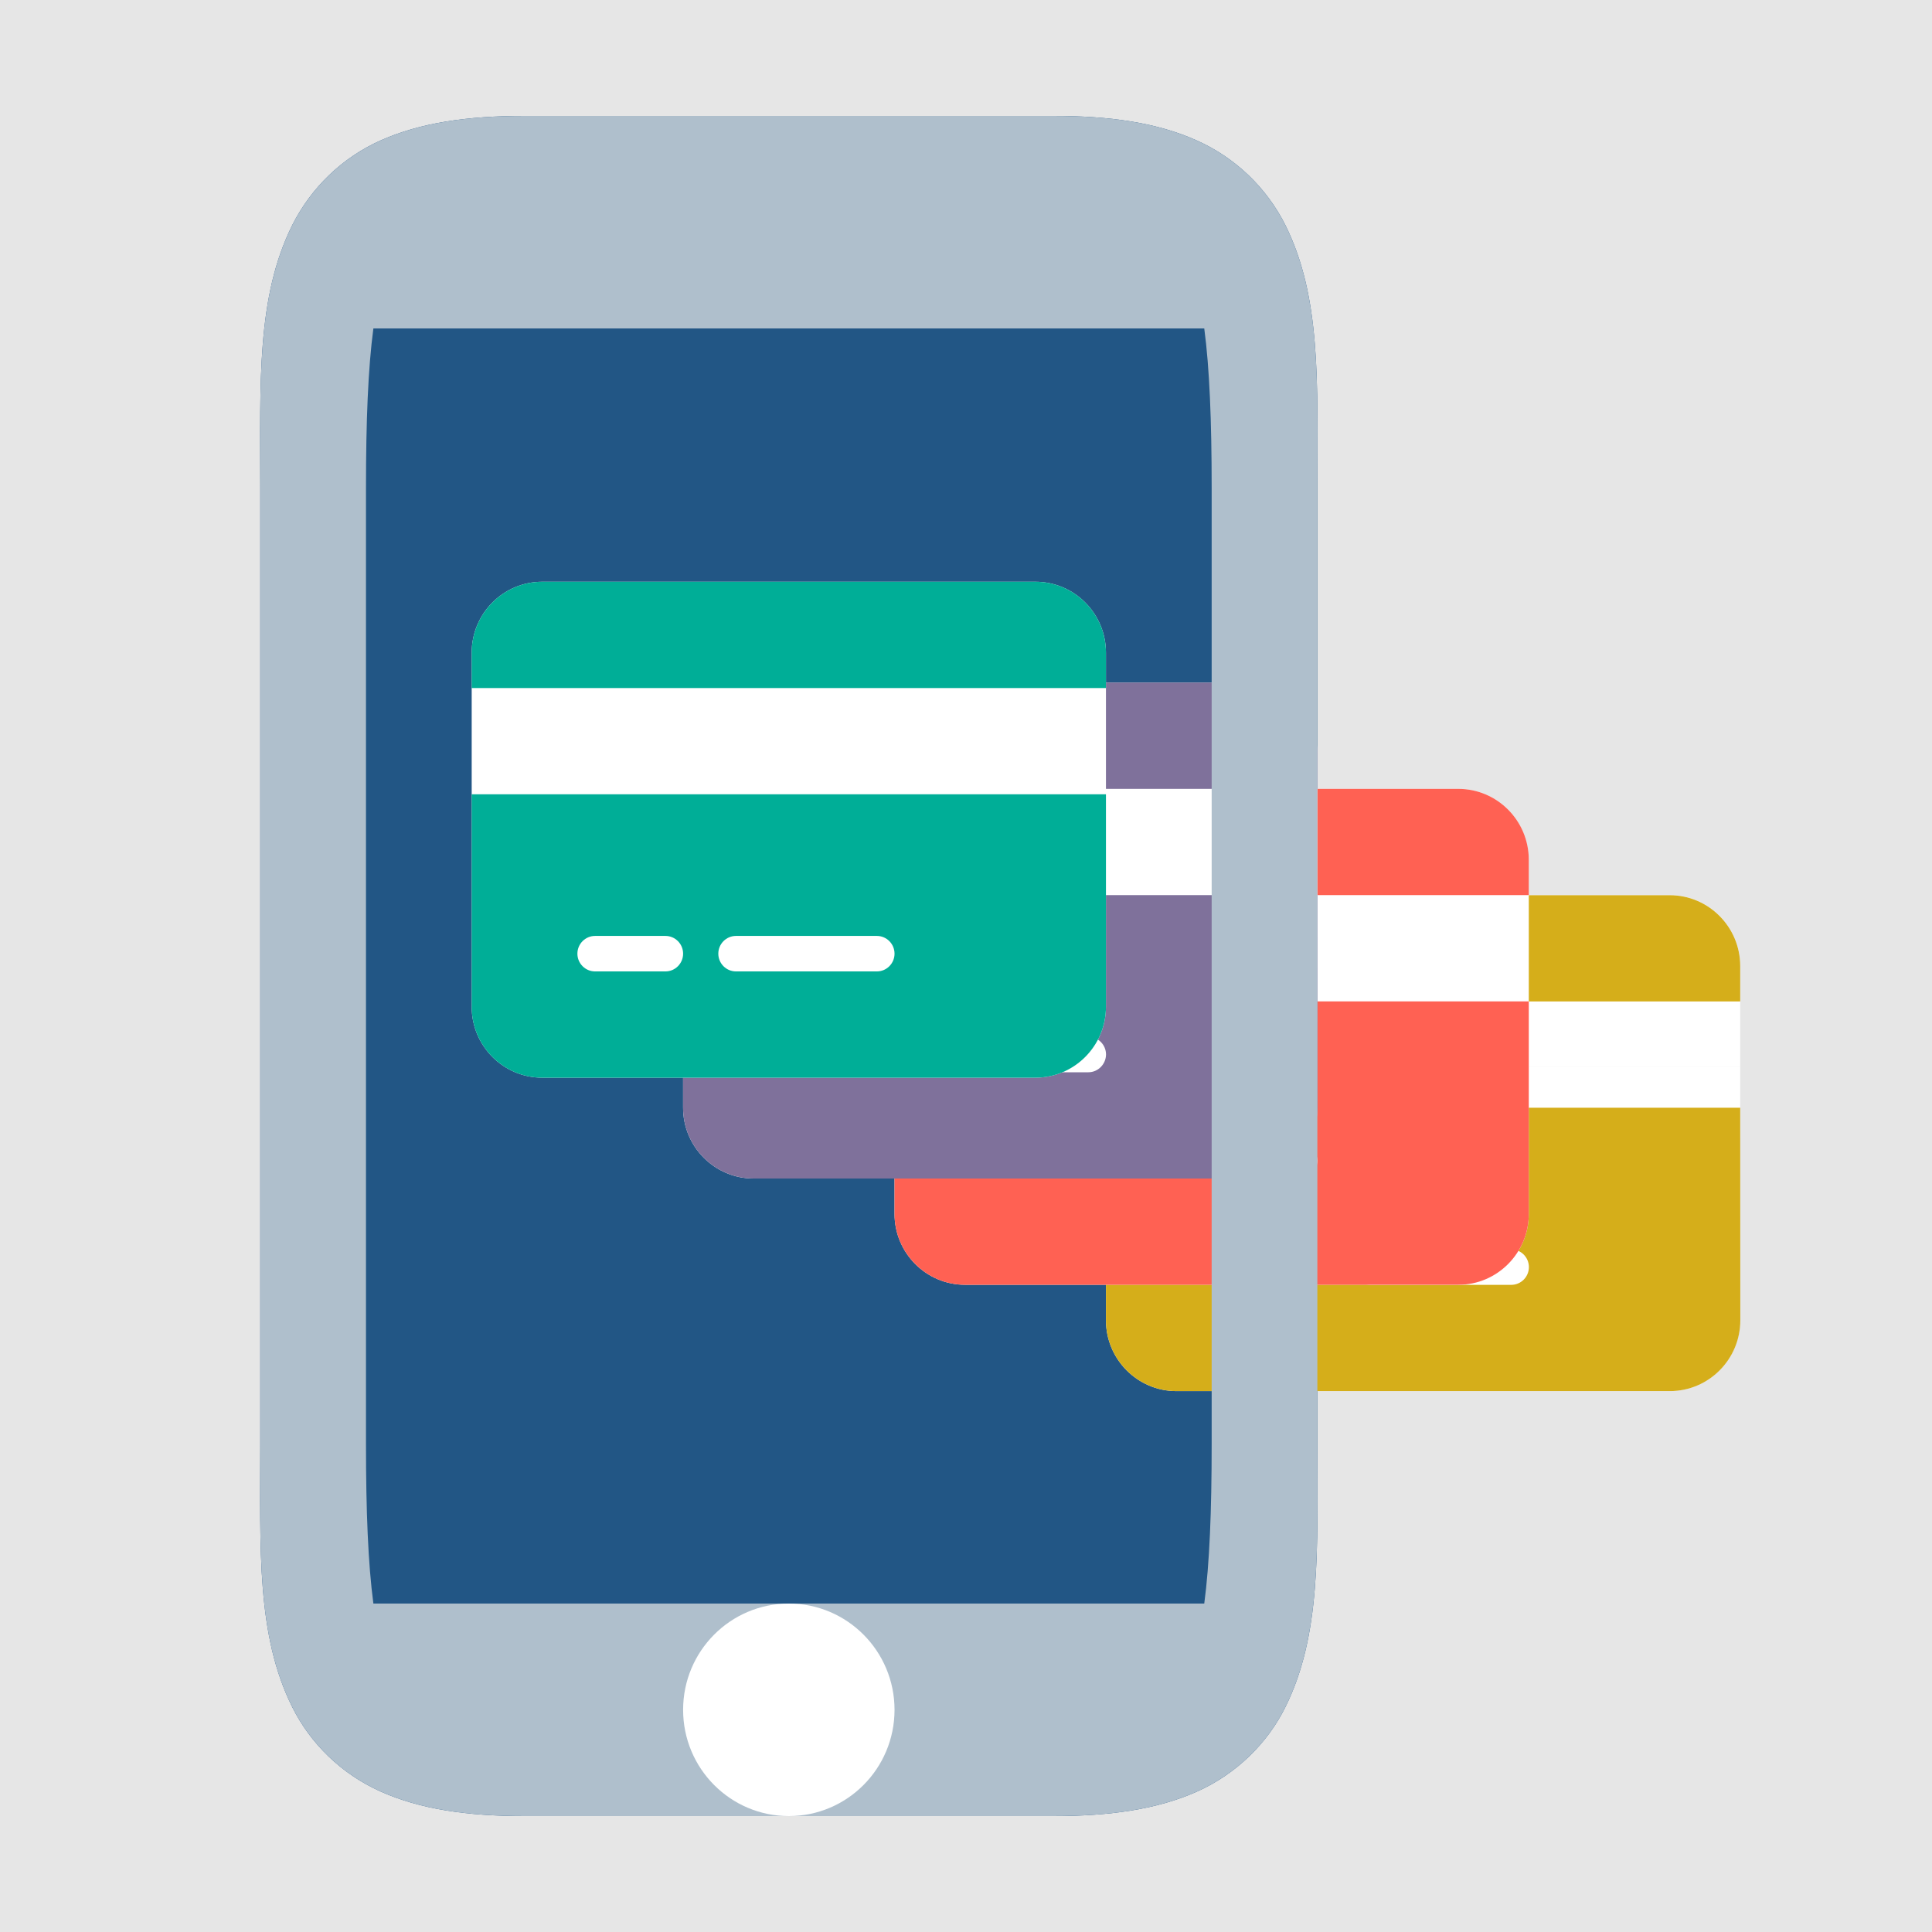
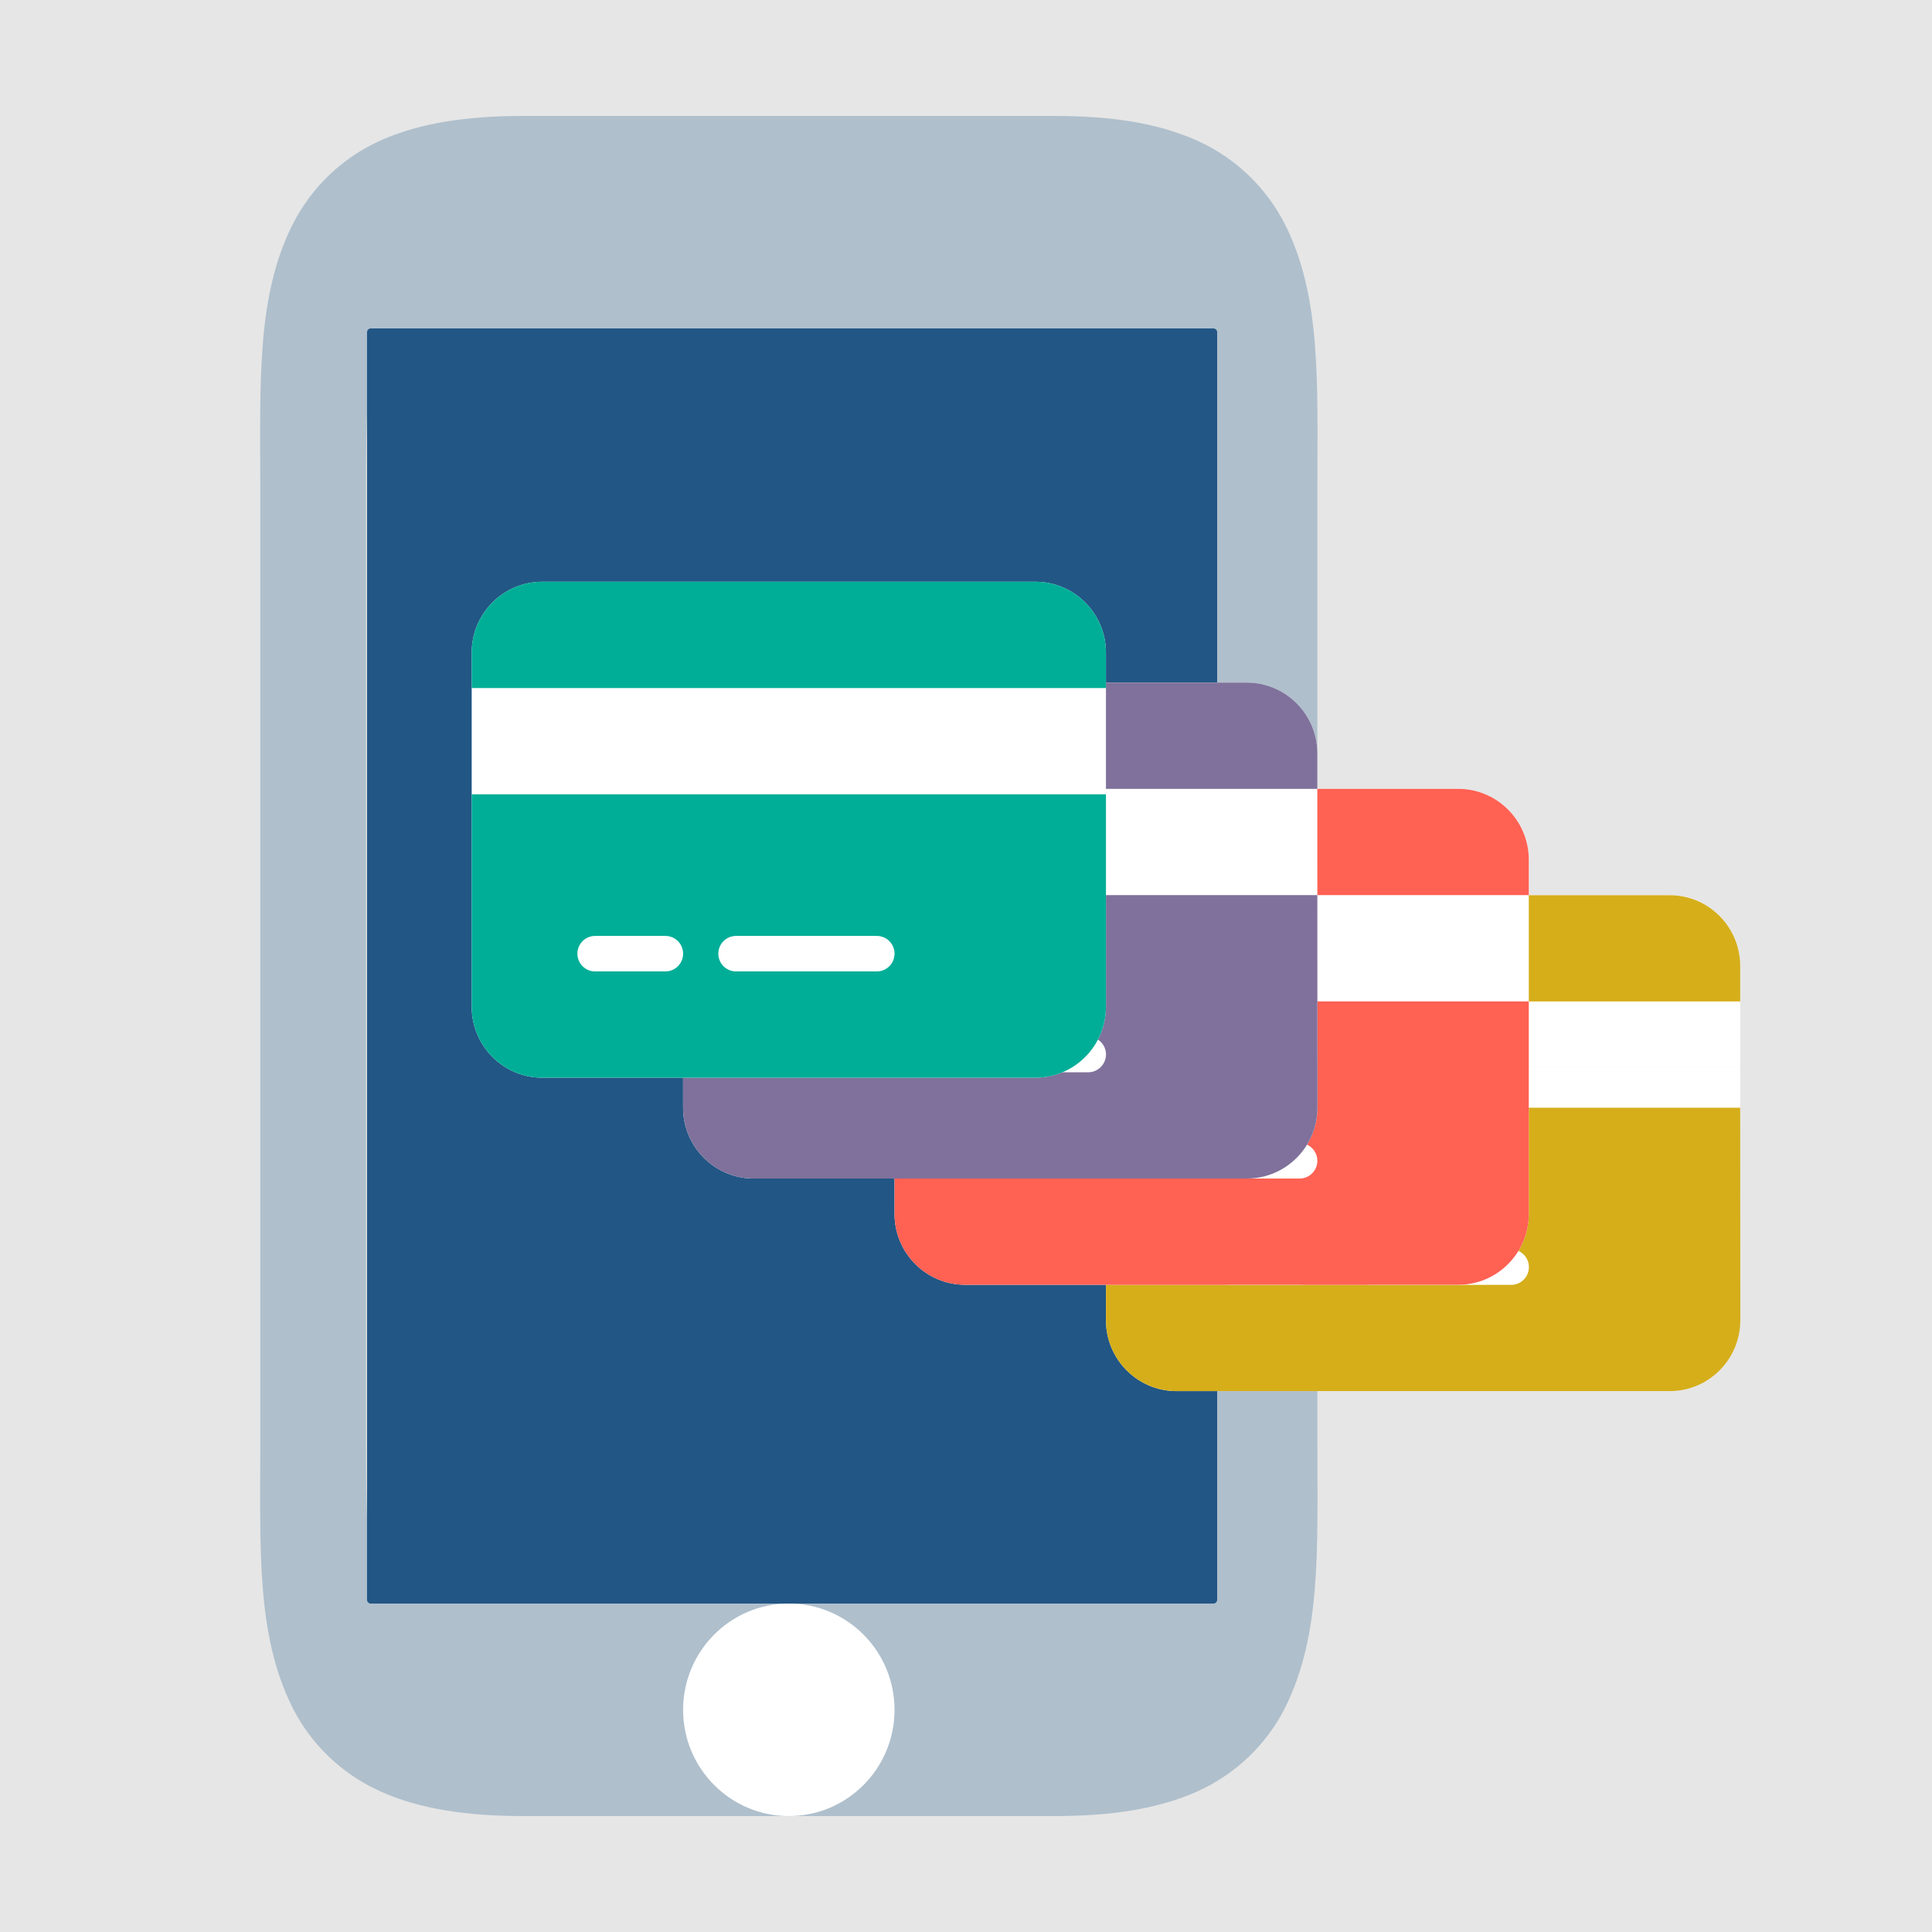
<svg xmlns="http://www.w3.org/2000/svg" height="500" width="500" version="1.1" id="svg4">
  <defs id="defs8" />
  <g id="g354" transform="scale(31.25)">
    <rect style="color:#000000;isolation:auto;mix-blend-mode:normal;solid-color:#000000;fill:#e6e6e6;stroke-width:0.118;paint-order:stroke fill markers;color-rendering:auto;image-rendering:auto;shape-rendering:auto;fill-opacity:1" height="16" width="16" y="0" x="0" id="rect12079" />
    <g id="g328" transform="matrix(0.8754463,0,0,0.88,1.28,0.96)">
      <g id="g4455" transform="translate(31,-10.33333)" />
-       <path d="M 3.5,0 C 2.958,0 2.516,0.064 2.14,0.23 1.777,0.391 1.482,0.673 1.303,1.027 0.963,1.707 1,2.5 1,3.5 v 9 c 0,1 -0.037,1.796 0.303,2.475 0.17,0.34 0.462,0.628 0.838,0.795 C 2.516,15.936 2.958,16 3.5,16 h 5 c 0.542,0 0.984,-0.064 1.36,-0.23 0.375,-0.167 0.668,-0.456 0.837,-0.795 C 11.037,14.295 11,13.5 11,12.5 v -9 C 11,2.5 11.037,1.706 10.697,1.027 10.518,0.673 10.222,0.392 9.859,0.231 9.484,0.064 9.042,0 8.5,0 Z" style="line-height:normal;font-variant-ligatures:normal;font-variant-position:normal;font-variant-caps:normal;font-variant-numeric:normal;font-variant-alternates:normal;font-feature-settings:normal;text-indent:0;text-align:start;text-decoration-line:none;text-decoration-style:solid;text-decoration-color:#000000;text-transform:none;text-orientation:mixed;shape-padding:0;isolation:auto;mix-blend-mode:normal;fill:#225685;fill-opacity:1;marker:none" color="#000000" font-weight="400" font-family="sans-serif" white-space="normal" overflow="visible" fill="gray" id="path2-9" />
+       <path d="M 3.5,0 C 2.958,0 2.516,0.064 2.14,0.23 A 1.72,1.72 0 0 0 1.303,1.027 C 0.963,1.707 1,2.5 1,3.5 v 9 c 0,1 -0.037,1.796 0.303,2.475 0.17,0.34 0.462,0.628 0.838,0.795 C 2.516,15.936 2.958,16 3.5,16 h 5 c 0.542,0 0.984,-0.064 1.36,-0.23 0.375,-0.167 0.668,-0.456 0.837,-0.795 C 11.037,14.295 11,13.5 11,12.5 v -9 c 0,-1 0.037,-1.794 -0.303,-2.473 A 1.72,1.72 0 0 0 9.859,0.231 C 9.484,0.064 9.042,0 8.5,0 Z M 2.07,2 H 9.93 C 9.98,2.373 10,2.87 10,3.5 v 9 C 10,13.13 9.98,13.626 9.93,14 H 2.07 C 2.02,13.626 2,13.13 2,12.5 v -9 C 2,2.87 2.02,2.373 2.07,2 Z" style="line-height:normal;font-variant-ligatures:normal;font-variant-position:normal;font-variant-caps:normal;font-variant-numeric:normal;font-variant-alternates:normal;font-feature-settings:normal;text-indent:0;text-align:start;text-decoration-line:none;text-decoration-style:solid;text-decoration-color:#000000;text-transform:none;text-orientation:mixed;shape-padding:0;isolation:auto;mix-blend-mode:normal;fill:#afbfcc;fill-opacity:1;marker:none" color="#000000" font-weight="400" font-family="sans-serif" white-space="normal" overflow="visible" fill="gray" id="path2" />
+       <rect style="fill:#225685;fill-opacity:1;stroke-width:0.276;stop-color:#000000" id="rect2420" width="8.042" height="12" x="2.01" y="2" ry="0.036" />
      <g id="g4679" transform="translate(-12)">
        <path d="M -9.333,17.667 C -9.701,17.667 -10,17.966 -10,18.333 v 0.949 h 6 v -0.949 c 0,-0.368 -0.299,-0.667 -0.667,-0.667 z M -4,19.283 h -6 v 2.384 c 0,0.368 0.299,0.667 0.667,0.667 h 4.667 C -4.299,22.333 -4,22.034 -4,21.667 Z" id="path2-3-3-6-2" style="fill:#ffffff;fill-opacity:1;stroke-width:0.01" transform="translate(31,-10.33333)" />
        <path d="m -9.333,17.667 c -0.368,0 -0.667,0.299 -0.667,0.667 v 0.333 h 6 v -0.333 c 0,-0.368 -0.299,-0.667 -0.667,-0.667 z m 5.333,2 h -6 v 2 c 0,0.368 0.299,0.667 0.667,0.667 h 4.667 c 0.368,0 0.667,-0.299 0.667,-0.667 z M -8.833,21 h 0.667 c 0.092,0 0.167,0.075 0.167,0.167 0,0.092 -0.075,0.167 -0.167,0.167 h -0.667 c -0.092,0 -0.167,-0.075 -0.167,-0.167 0,-0.092 0.075,-0.167 0.167,-0.167 z m 1.167,0.167 c 0,-0.092 0.075,-0.167 0.167,-0.167 h 1.333 c 0.092,0 0.167,0.075 0.167,0.167 0,0.092 -0.075,0.167 -0.167,0.167 h -1.333 c -0.092,0 -0.167,-0.075 -0.167,-0.167 z" id="path2-3-6" style="fill:#d5ae1a;fill-opacity:1;stroke-width:0.01" transform="translate(31,-10.33333)" />
        <g id="g4644" transform="translate(-1)">
          <path d="M 20.667,6.333 C 20.299,6.333 20,6.632 20,7 v 0.949 h 6 V 7 C 26,6.632 25.701,6.333 25.333,6.333 Z M 26,7.949 h -6 v 2.384 C 20,10.701 20.299,11 20.667,11 h 4.667 C 25.701,11 26,10.701 26,10.333 Z" id="path2-3-3-6" style="fill:#ffffff;fill-opacity:1;stroke-width:0.01" />
          <path d="M 20.667,6.333 C 20.299,6.333 20,6.632 20,7 v 0.333 h 6 V 7 C 26,6.632 25.701,6.333 25.333,6.333 Z m 5.333,2 h -6 v 2 C 20,10.701 20.299,11 20.667,11 h 4.667 C 25.701,11 26,10.701 26,10.333 Z m -4.833,1.333 h 0.667 C 21.925,9.667 22,9.742 22,9.833 22,9.925 21.925,10 21.833,10 H 21.167 C 21.075,10 21,9.925 21,9.833 21,9.742 21.075,9.667 21.167,9.667 Z m 1.167,0.167 c 0,-0.092 0.075,-0.167 0.167,-0.167 h 1.333 C 23.925,9.667 24,9.742 24,9.833 24,9.925 23.925,10 23.833,10 H 22.5 C 22.408,10 22.333,9.925 22.333,9.833 Z" id="path2-3-7" style="fill:#ff6153;fill-opacity:1;stroke-width:0.01" />
        </g>
        <g id="g4392" transform="translate(0.333332,1)">
          <g id="g4501" transform="translate(-0.666666,2)">
            <g id="g4354">
              <path d="m 18,2.333 c -0.368,0 -0.667,0.299 -0.667,0.667 v 0.949 h 6 V 3 c 0,-0.368 -0.299,-0.667 -0.667,-0.667 z m 5.333,1.616 h -6 v 2.384 C 17.333,6.701 17.632,7 18,7 h 4.667 c 0.368,0 0.667,-0.299 0.667,-0.667 z" id="path2-3-3-5" style="fill:#ffffff;fill-opacity:1;stroke-width:0.01" />
            </g>
            <path d="m 18,2.333 c -0.368,0 -0.667,0.299 -0.667,0.667 v 0.333 h 6 V 3 c 0,-0.368 -0.299,-0.667 -0.667,-0.667 z m 5.333,2 h -6 v 2 C 17.333,6.701 17.632,7 18,7 h 4.667 c 0.368,0 0.667,-0.299 0.667,-0.667 z m -4.833,1.333 h 0.667 c 0.092,0 0.167,0.075 0.167,0.167 0,0.092 -0.075,0.167 -0.167,0.167 h -0.667 c -0.092,0 -0.167,-0.075 -0.167,-0.167 0,-0.092 0.075,-0.167 0.167,-0.167 z m 1.167,0.167 c 0,-0.092 0.075,-0.167 0.167,-0.167 h 1.333 c 0.092,0 0.167,0.075 0.167,0.167 C 21.333,5.925 21.258,6 21.167,6 H 19.833 C 19.742,6 19.667,5.925 19.667,5.833 Z" id="path2-3-7-5" style="fill:#7f719b;fill-opacity:1;stroke-width:0.01" />
          </g>
        </g>
      </g>
-       <path d="M 3.5,0 C 2.958,0 2.516,0.064 2.14,0.23 A 1.72,1.72 0 0 0 1.303,1.027 C 0.963,1.707 1,2.5 1,3.5 v 9 c 0,1 -0.037,1.796 0.303,2.475 0.17,0.34 0.462,0.628 0.838,0.795 C 2.516,15.936 2.958,16 3.5,16 h 5 c 0.542,0 0.984,-0.064 1.36,-0.23 0.375,-0.167 0.668,-0.456 0.837,-0.795 C 11.037,14.295 11,13.5 11,12.5 v -9 c 0,-1 0.037,-1.794 -0.303,-2.473 A 1.72,1.72 0 0 0 9.859,0.231 C 9.484,0.064 9.042,0 8.5,0 Z M 2.07,2 H 9.93 C 9.98,2.373 10,2.87 10,3.5 v 9 C 10,13.13 9.98,13.626 9.93,14 H 2.07 C 2.02,13.626 2,13.13 2,12.5 v -9 C 2,2.87 2.02,2.373 2.07,2 Z" style="line-height:normal;font-variant-ligatures:normal;font-variant-position:normal;font-variant-caps:normal;font-variant-numeric:normal;font-variant-alternates:normal;font-feature-settings:normal;text-indent:0;text-align:start;text-decoration-line:none;text-decoration-style:solid;text-decoration-color:#000000;text-transform:none;text-orientation:mixed;shape-padding:0;isolation:auto;mix-blend-mode:normal;fill:#afbfcc;fill-opacity:1;marker:none" color="#000000" font-weight="400" font-family="sans-serif" white-space="normal" overflow="visible" fill="gray" id="path2" />
      <rect style="fill:#ffffff;fill-opacity:1;stroke-width:7.559;stop-color:#000000" id="rect291" width="2" height="2" x="5" y="14" ry="1" rx="1" />
      <g id="g4338" transform="translate(-2)">
        <path d="M 5.667,4.384 C 5.299,4.384 5,4.683 5,5.051 V 6 h 6 V 5.051 C 11,4.683 10.701,4.384 10.333,4.384 Z M 11,6 H 5 V 8.384 C 5,8.752 5.299,9.051 5.667,9.051 H 10.333 C 10.701,9.051 11,8.752 11,8.384 Z" id="path2-3-3" style="fill:#ffffff;fill-opacity:1;stroke-width:0.01" />
        <path d="M 5.667,4.384 C 5.299,4.384 5,4.683 5,5.051 v 0.333 h 6 V 5.051 C 11,4.683 10.701,4.384 10.333,4.384 Z M 11,6.384 H 5 V 8.384 C 5,8.752 5.299,9.051 5.667,9.051 H 10.333 C 10.701,9.051 11,8.752 11,8.384 Z M 6.167,7.717 H 6.833 C 6.925,7.717 7,7.792 7,7.884 7,7.976 6.925,8.051 6.833,8.051 H 6.167 C 6.075,8.051 6,7.976 6,7.884 6,7.792 6.075,7.717 6.167,7.717 Z M 7.333,7.884 c 0,-0.092 0.075,-0.167 0.167,-0.167 H 8.833 C 8.925,7.717 9,7.792 9,7.884 9,7.976 8.925,8.051 8.833,8.051 H 7.5 c -0.092,0 -0.167,-0.075 -0.167,-0.167 z" id="path2-3" style="fill:#00ae97;fill-opacity:1;stroke-width:0.01" />
      </g>
    </g>
  </g>
</svg>
